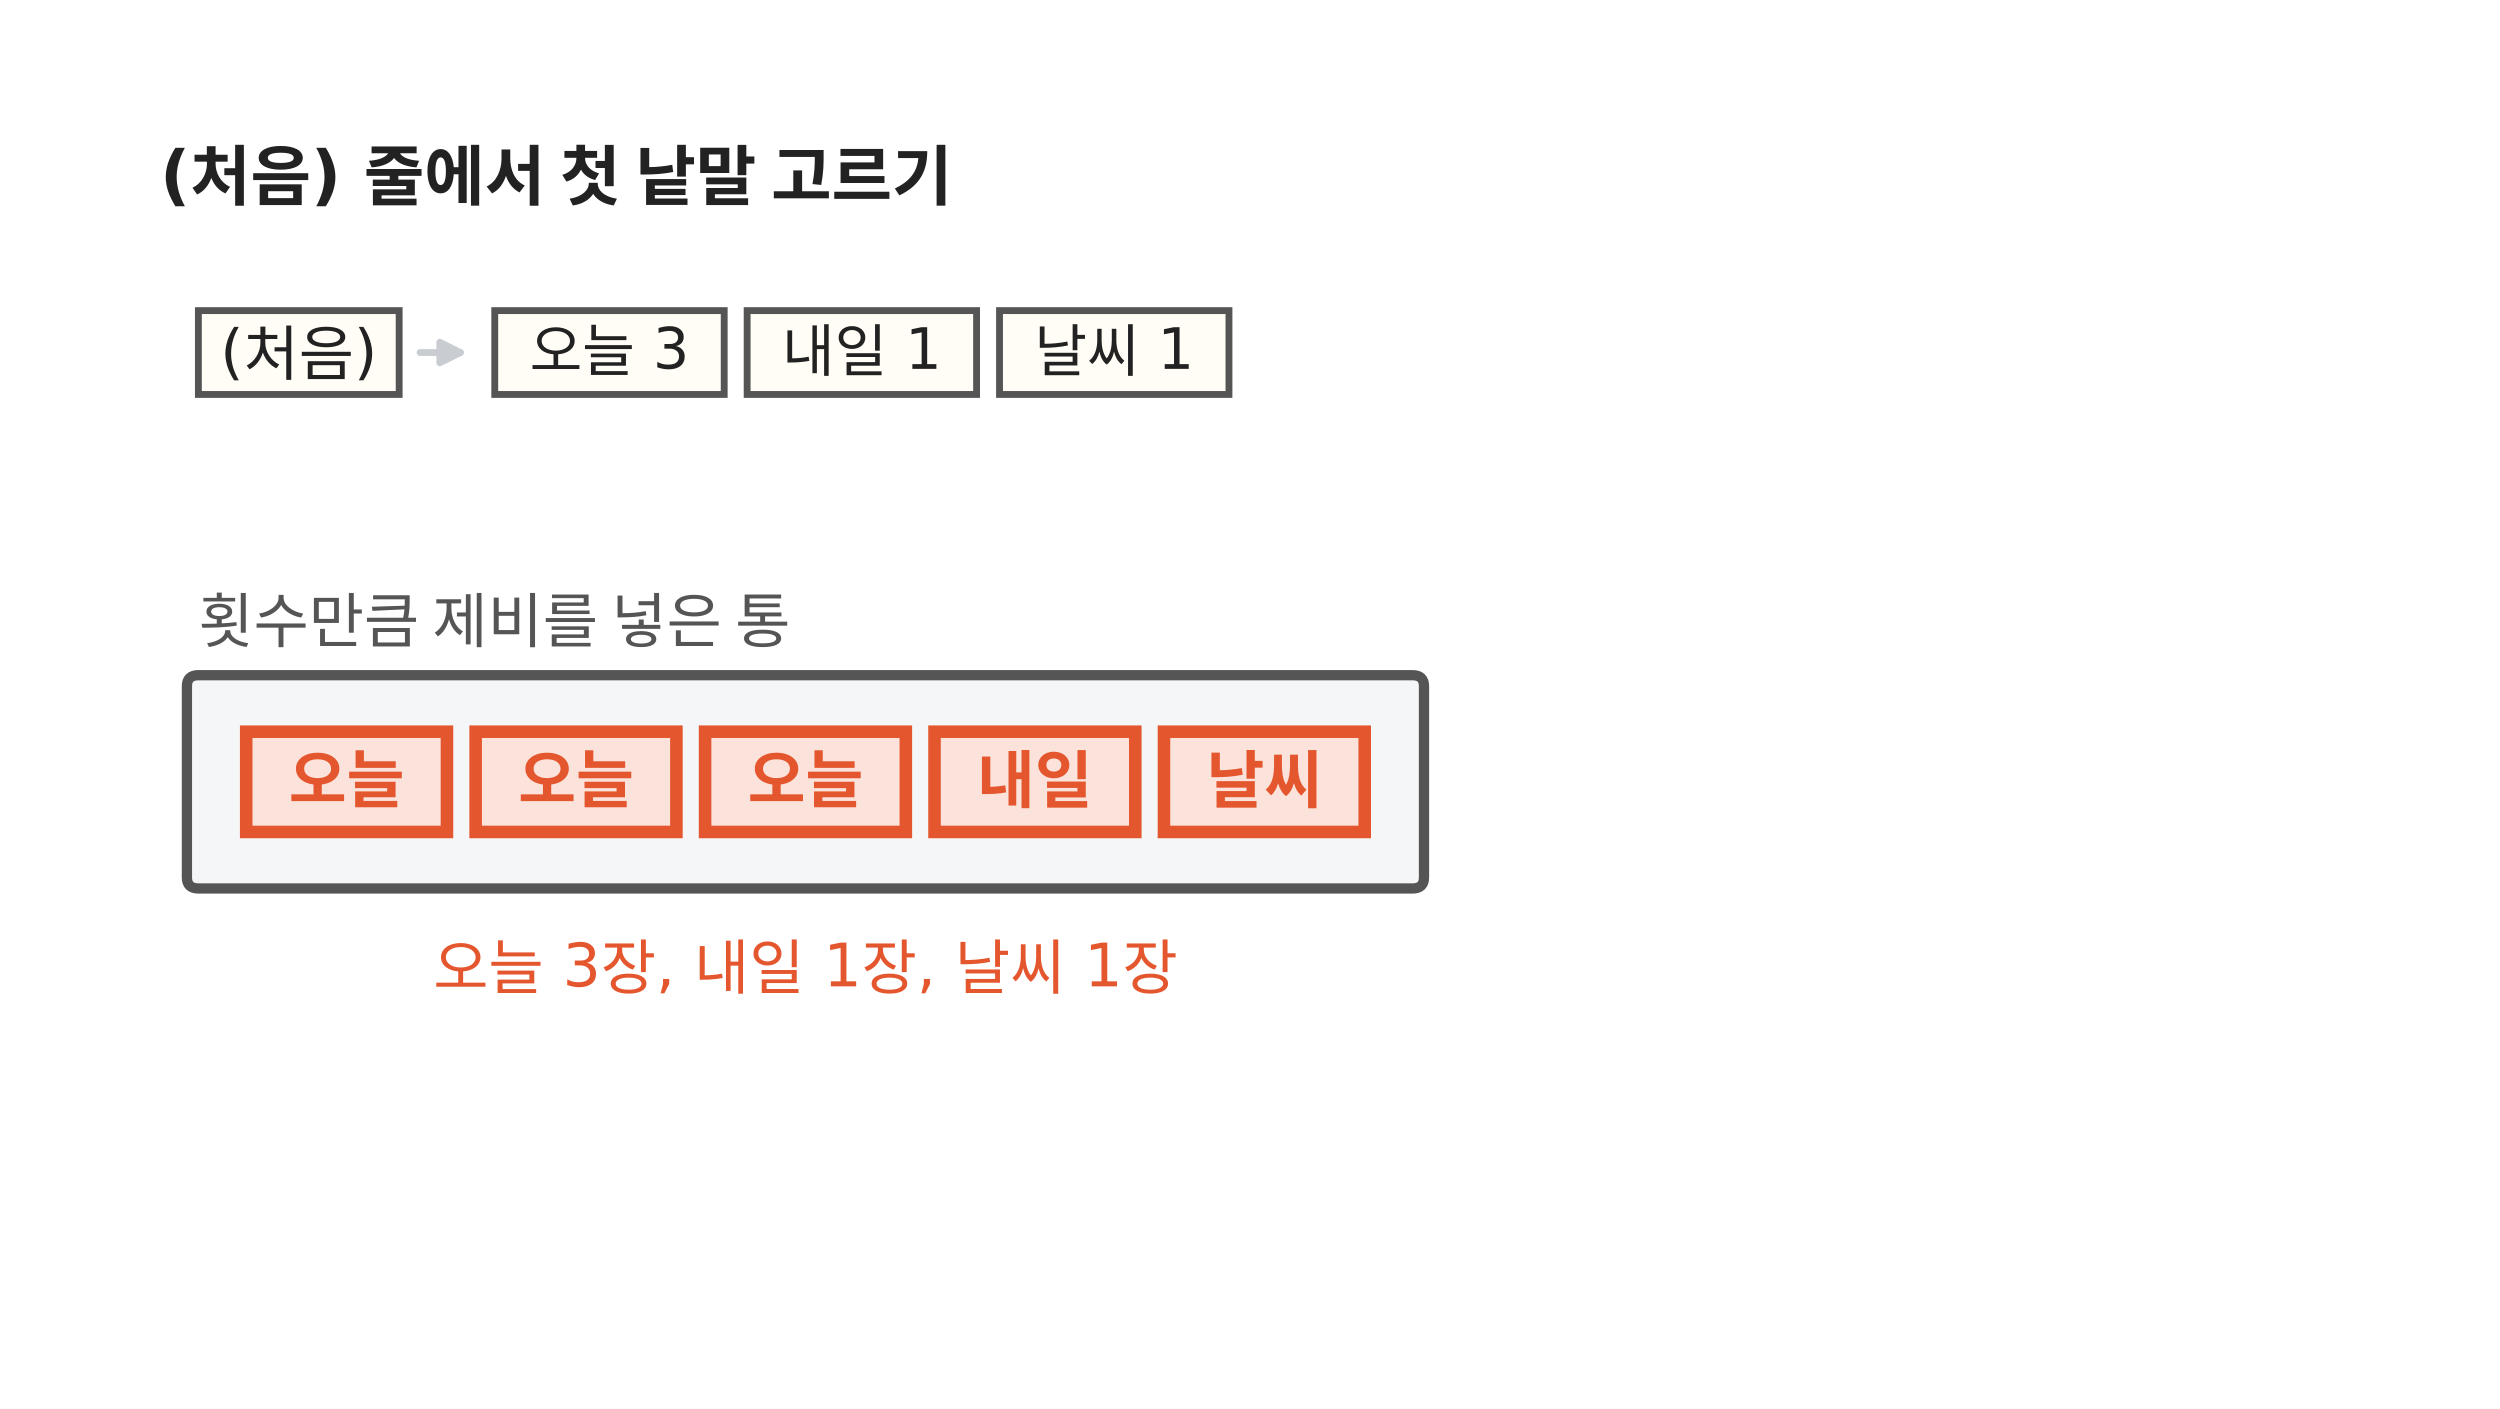
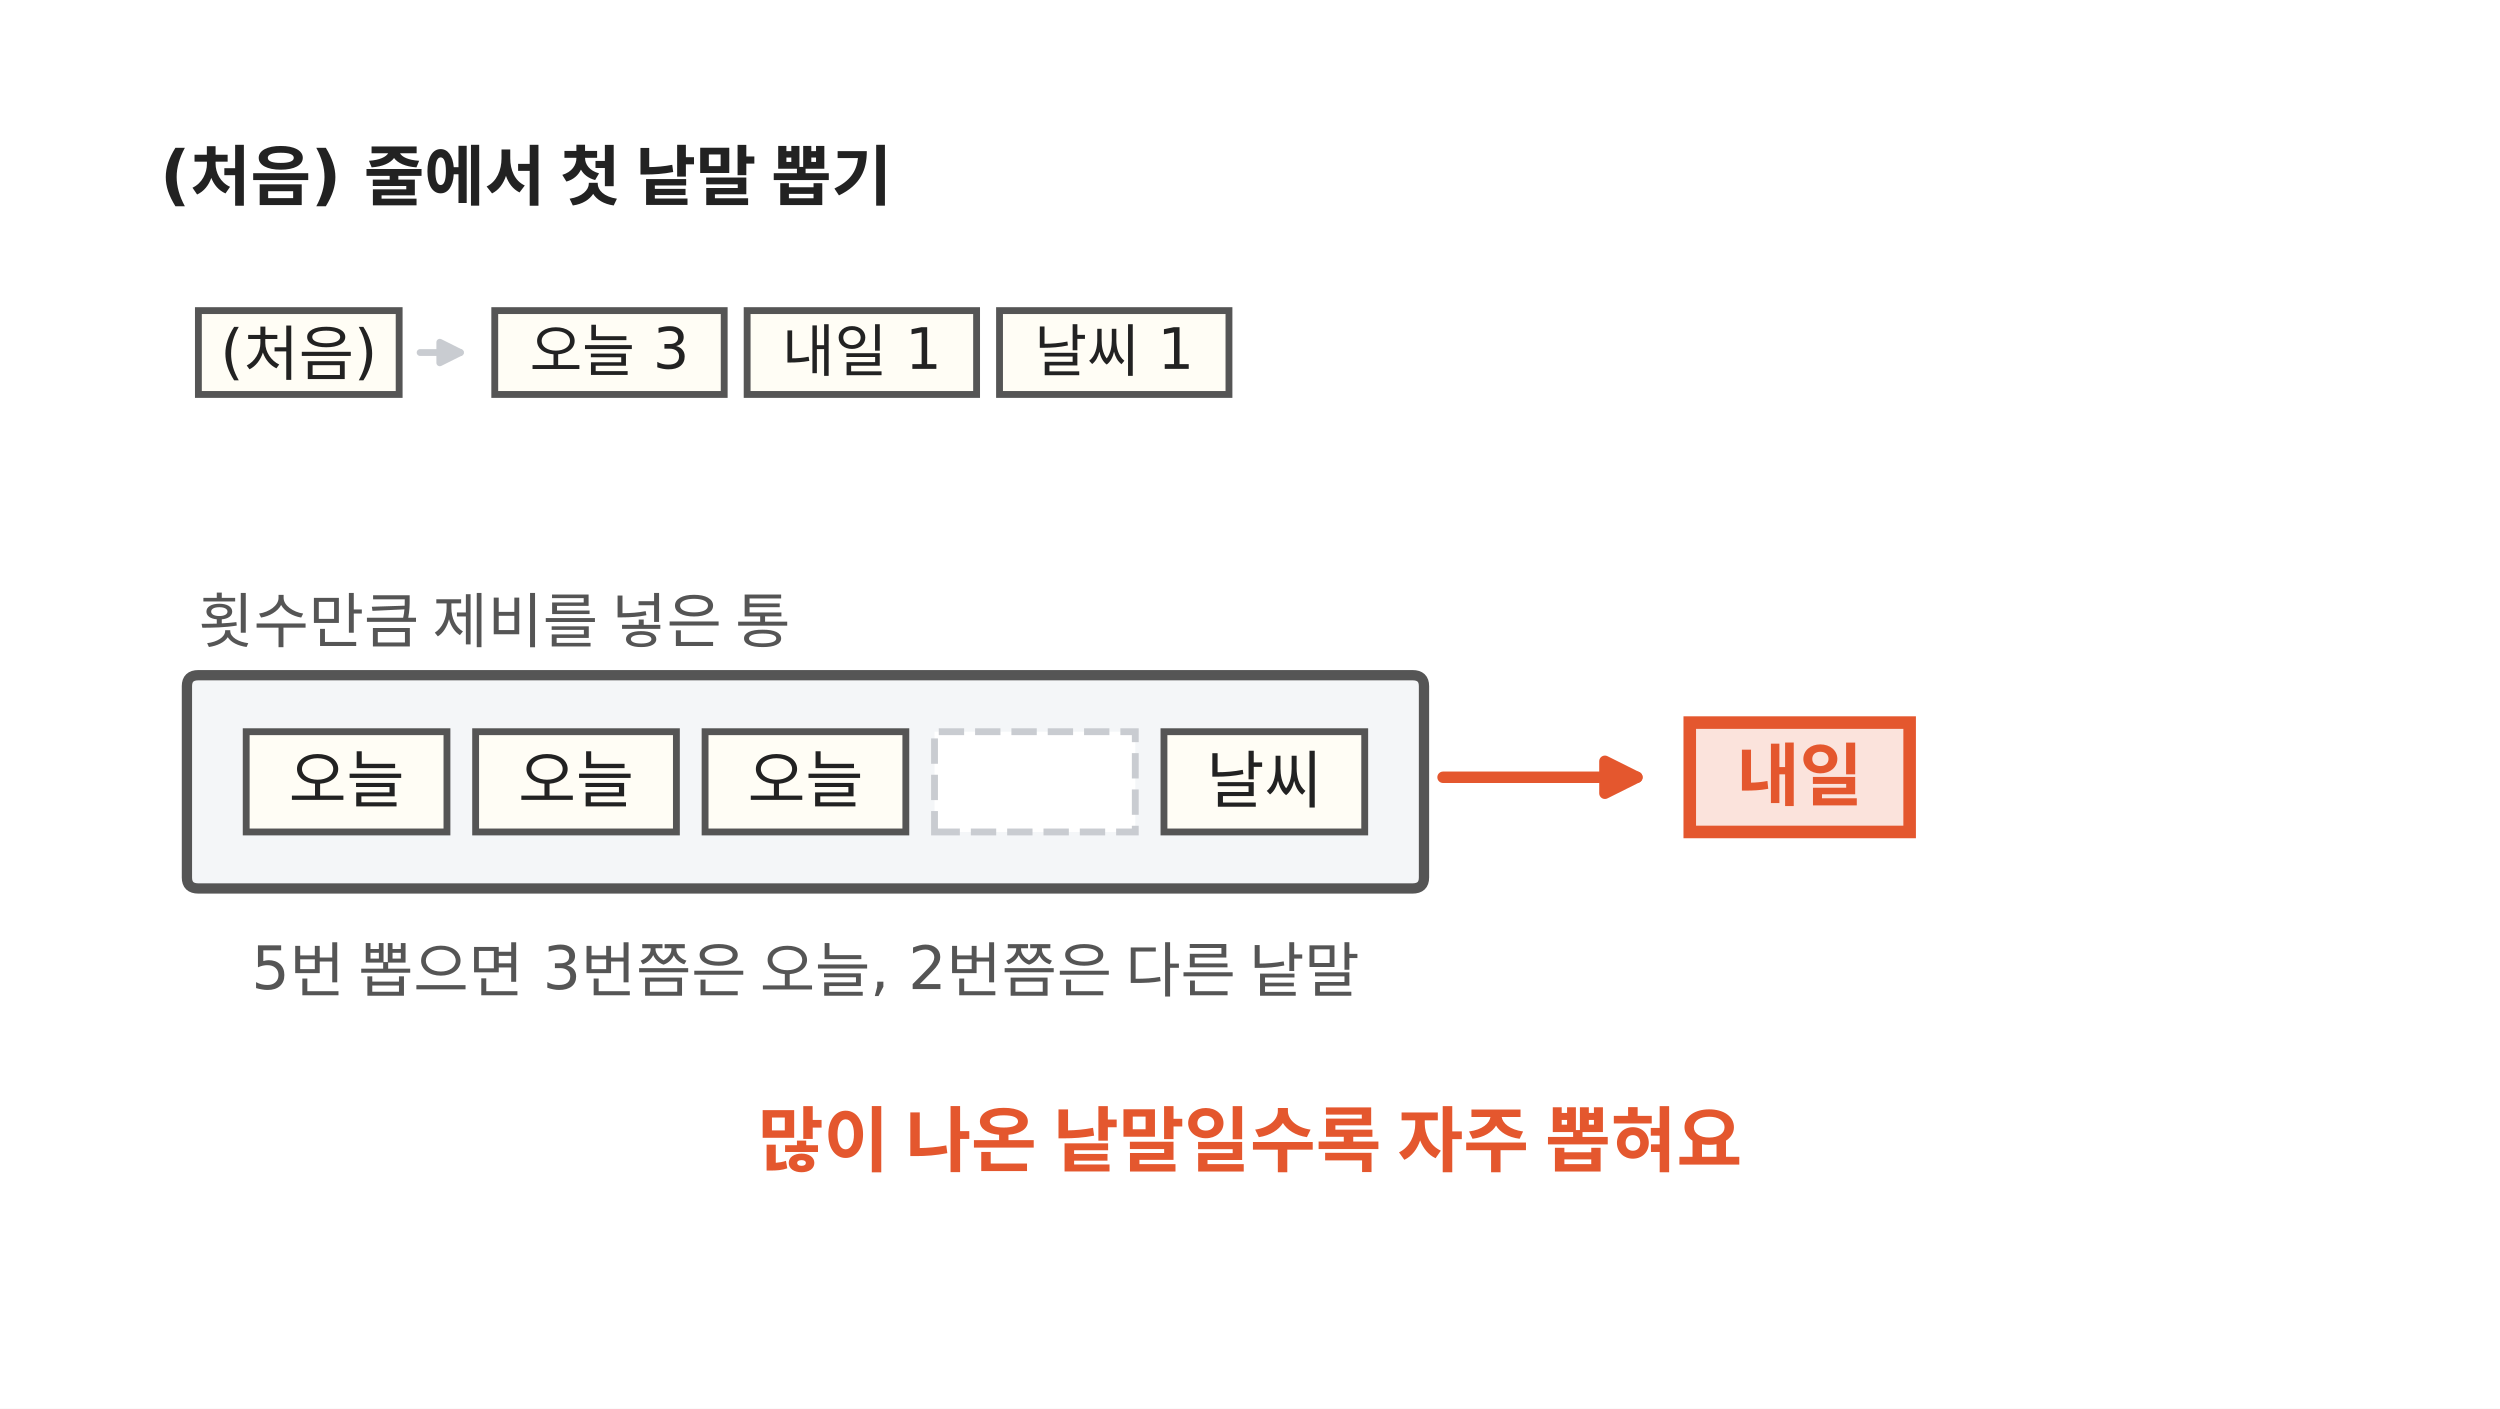
<svg xmlns="http://www.w3.org/2000/svg" width="437.76pt" height="246.672pt" viewBox="0 0 437.76 246.672" version="1.1">
  <defs>
    <style type="text/css">*{stroke-linejoin: round; stroke-linecap: butt}</style>
  </defs>
  <g id="figure_1">
    <g id="patch_1">
      <path d="M 0 246.672  L 437.76 246.672  L 437.76 0  L 0 0  z " style="fill: #ffffff" />
    </g>
    <g id="axes_1">
      <g id="patch_2">
-         <path d="M 18 228.672  L 419.76 228.672  L 419.76 18  L 18 18  L 18 228.672  z " clip-path="url(#p16fcb30456)" style="fill: none" />
+         <path d="M 18 228.672  L 419.76 228.672  L 419.76 18  L 18 18  L 18 228.672  z " clip-path="url(#pa80dc7f58e)" style="fill: none" />
      </g>
      <g id="patch_3">
-         <path d="M 34.74 69.072  L 69.894 69.072  L 69.894 54.389  L 34.74 54.389  z " clip-path="url(#p16fcb30456)" style="fill: #fffdf5; stroke: #555555; stroke-width: 1.2; stroke-linejoin: miter" />
+         <path d="M 34.74 69.072  L 69.894 69.072  L 69.894 54.389  L 34.74 54.389  z " clip-path="url(#pa80dc7f58e)" style="fill: #fffdf5; stroke: #555555; stroke-width: 1.2; stroke-linejoin: miter" />
      </g>
      <g id="patch_4">
-         <path d="M 73.567 61.73  Q 77.761 61.73 80.613 61.73  " clip-path="url(#p16fcb30456)" style="fill: none; stroke: #c9ccd1; stroke-width: 1.2; stroke-linecap: round" />
-         <path d="M 77.013 59.93  L 80.613 61.73  L 77.013 63.53  z " clip-path="url(#p16fcb30456)" style="fill: #c9ccd1; stroke: #c9ccd1; stroke-width: 1.2; stroke-linecap: round" />
+         <path d="M 73.567 61.73  Q 77.761 61.73 80.613 61.73  " clip-path="url(#pa80dc7f58e)" style="fill: none; stroke: #c9ccd1; stroke-width: 1.2; stroke-linecap: round" />
+         <path d="M 77.013 59.93  L 80.613 61.73  L 77.013 63.53  z " clip-path="url(#pa80dc7f58e)" style="fill: #c9ccd1; stroke: #c9ccd1; stroke-width: 1.2; stroke-linecap: round" />
      </g>
      <g id="patch_5">
-         <path d="M 86.634 69.072  L 126.81 69.072  L 126.81 54.389  L 86.634 54.389  z " clip-path="url(#p16fcb30456)" style="fill: #fffdf5; stroke: #555555; stroke-width: 1.2; stroke-linejoin: miter" />
+         <path d="M 86.634 69.072  L 126.81 69.072  L 126.81 54.389  L 86.634 54.389  z " clip-path="url(#pa80dc7f58e)" style="fill: #fffdf5; stroke: #555555; stroke-width: 1.2; stroke-linejoin: miter" />
      </g>
      <g id="patch_6">
-         <path d="M 130.828 69.072  L 171.004 69.072  L 171.004 54.389  L 130.828 54.389  z " clip-path="url(#p16fcb30456)" style="fill: #fffdf5; stroke: #555555; stroke-width: 1.2; stroke-linejoin: miter" />
+         <path d="M 130.828 69.072  L 171.004 69.072  L 171.004 54.389  L 130.828 54.389  z " clip-path="url(#pa80dc7f58e)" style="fill: #fffdf5; stroke: #555555; stroke-width: 1.2; stroke-linejoin: miter" />
      </g>
      <g id="patch_7">
-         <path d="M 175.021 69.072  L 215.197 69.072  L 215.197 54.389  L 175.021 54.389  z " clip-path="url(#p16fcb30456)" style="fill: #fffdf5; stroke: #555555; stroke-width: 1.2; stroke-linejoin: miter" />
+         <path d="M 175.021 69.072  L 215.197 69.072  L 215.197 54.389  L 175.021 54.389  z " clip-path="url(#pa80dc7f58e)" style="fill: #fffdf5; stroke: #555555; stroke-width: 1.2; stroke-linejoin: miter" />
      </g>
      <g id="patch_8">
-         <path d="M 34.74 155.575  L 247.338 155.575  Q 249.347 155.575 249.347 153.66  L 249.347 120.144  Q 249.347 118.229 247.338 118.229  L 34.74 118.229  Q 32.731 118.229 32.731 120.144  L 32.731 153.66  Q 32.731 155.575 34.74 155.575  z " clip-path="url(#p16fcb30456)" style="fill: #f4f6f8; stroke: #555555; stroke-width: 1.8; stroke-linejoin: miter" />
+         <path d="M 34.74 155.575  L 247.338 155.575  Q 249.347 155.575 249.347 153.66  L 249.347 120.144  Q 249.347 118.229 247.338 118.229  L 34.74 118.229  Q 32.731 118.229 32.731 120.144  L 32.731 153.66  Q 32.731 155.575 34.74 155.575  z " clip-path="url(#pa80dc7f58e)" style="fill: #f4f6f8; stroke: #555555; stroke-width: 1.8; stroke-linejoin: miter" />
      </g>
      <g id="patch_9">
-         <path d="M 43.11 145.68  L 78.264 145.68  L 78.264 128.124  L 43.11 128.124  z " clip-path="url(#p16fcb30456)" style="fill: #fbe3dc; stroke: #e4572e; stroke-width: 2.2; stroke-linejoin: miter" />
+         <path d="M 43.11 145.68  L 78.264 145.68  L 78.264 128.124  L 43.11 128.124  z " clip-path="url(#pa80dc7f58e)" style="fill: #fffdf5; stroke: #555555; stroke-width: 1.2; stroke-linejoin: miter" />
      </g>
      <g id="patch_10">
-         <path d="M 83.286 145.68  L 118.44 145.68  L 118.44 128.124  L 83.286 128.124  z " clip-path="url(#p16fcb30456)" style="fill: #fbe3dc; stroke: #e4572e; stroke-width: 2.2; stroke-linejoin: miter" />
+         <path d="M 83.286 145.68  L 118.44 145.68  L 118.44 128.124  L 83.286 128.124  z " clip-path="url(#pa80dc7f58e)" style="fill: #fffdf5; stroke: #555555; stroke-width: 1.2; stroke-linejoin: miter" />
      </g>
      <g id="patch_11">
-         <path d="M 123.462 145.68  L 158.616 145.68  L 158.616 128.124  L 123.462 128.124  z " clip-path="url(#p16fcb30456)" style="fill: #fbe3dc; stroke: #e4572e; stroke-width: 2.2; stroke-linejoin: miter" />
+         <path d="M 123.462 145.68  L 158.616 145.68  L 158.616 128.124  L 123.462 128.124  z " clip-path="url(#pa80dc7f58e)" style="fill: #fffdf5; stroke: #555555; stroke-width: 1.2; stroke-linejoin: miter" />
      </g>
      <g id="patch_12">
-         <path d="M 163.638 145.68  L 198.792 145.68  L 198.792 128.124  L 163.638 128.124  z " clip-path="url(#p16fcb30456)" style="fill: #fbe3dc; stroke: #e4572e; stroke-width: 2.2; stroke-linejoin: miter" />
+         <path d="M 163.638 145.68  L 198.792 145.68  L 198.792 128.124  L 163.638 128.124  z " clip-path="url(#pa80dc7f58e)" style="fill: #ffffff; stroke-dasharray: 4.44,1.92; stroke-dashoffset: 0; stroke: #c9ccd1; stroke-width: 1.2; stroke-linejoin: miter" />
      </g>
      <g id="patch_13">
-         <path d="M 203.814 145.68  L 238.968 145.68  L 238.968 128.124  L 203.814 128.124  z " clip-path="url(#p16fcb30456)" style="fill: #fbe3dc; stroke: #e4572e; stroke-width: 2.2; stroke-linejoin: miter" />
+         <path d="M 203.814 145.68  L 238.968 145.68  L 238.968 128.124  L 203.814 128.124  z " clip-path="url(#pa80dc7f58e)" style="fill: #fffdf5; stroke: #555555; stroke-width: 1.2; stroke-linejoin: miter" />
+       </g>
+       <g id="patch_14">
+         <path d="M 252.682 136.104  Q 270.772 136.104 286.627 136.104  " clip-path="url(#pa80dc7f58e)" style="fill: none; stroke: #e4572e; stroke-width: 2; stroke-linecap: round" />
+         <path d="M 281.027 133.304  L 286.627 136.104  L 281.027 138.904  z " clip-path="url(#pa80dc7f58e)" style="fill: #e4572e; stroke: #e4572e; stroke-width: 2; stroke-linecap: round" />
+       </g>
+       <g id="patch_15">
+         <path d="M 295.884 145.68  L 334.386 145.68  L 334.386 126.528  L 295.884 126.528  z " clip-path="url(#pa80dc7f58e)" style="fill: #fbe3dc; stroke: #e4572e; stroke-width: 2.2; stroke-linejoin: miter" />
      </g>
      <g id="text_1">
-         <text style="fill: #222222; font: 700 11.5px 'Apple SD Gothic Neo', 'Noto Sans KR', 'Malgun Gothic', 'DejaVu Sans', 'Bitstream Vera Sans', 'Computer Modern Sans Serif', 'Lucida Grande', 'Verdana', 'Geneva', 'Lucid', 'Arial', 'Helvetica', 'Avant Garde', sans-serif; text-anchor: start" x="28.044" y="34.599" transform="rotate(-0 28.044 34.59894)">(처음) 줄에서 첫 낱말 고르기</text>
+         <text style="fill: #222222; font: 700 11.5px 'Apple SD Gothic Neo', 'Noto Sans KR', 'Malgun Gothic', 'DejaVu Sans', 'Bitstream Vera Sans', 'Computer Modern Sans Serif', 'Lucida Grande', 'Verdana', 'Geneva', 'Lucid', 'Arial', 'Helvetica', 'Avant Garde', sans-serif; text-anchor: start" x="28.044" y="34.599" transform="rotate(-0 28.044 34.59894)">(처음) 줄에서 첫 낱말 뽑기</text>
      </g>
      <g id="text_2">
        <text style="fill: #222222; font: 10.5px 'Apple SD Gothic Neo', 'Noto Sans KR', 'Malgun Gothic', 'DejaVu Sans', 'Bitstream Vera Sans', 'Computer Modern Sans Serif', 'Lucida Grande', 'Verdana', 'Geneva', 'Lucid', 'Arial', 'Helvetica', 'Avant Garde', sans-serif; text-anchor: middle" x="52.317" y="65.207" transform="rotate(-0 52.317 65.20688)">(처음)</text>
      </g>
      <g id="text_3">
        <text style="fill: #222222; font: 10px 'Apple SD Gothic Neo', 'Noto Sans KR', 'Malgun Gothic', 'DejaVu Sans', 'Bitstream Vera Sans', 'Computer Modern Sans Serif', 'Lucida Grande', 'Verdana', 'Geneva', 'Lucid', 'Arial', 'Helvetica', 'Avant Garde', sans-serif; text-anchor: middle" x="106.722" y="64.991" transform="rotate(-0 106.722 64.99056)">오늘 3</text>
      </g>
      <g id="text_4">
        <text style="fill: #222222; font: 10px 'Apple SD Gothic Neo', 'Noto Sans KR', 'Malgun Gothic', 'DejaVu Sans', 'Bitstream Vera Sans', 'Computer Modern Sans Serif', 'Lucida Grande', 'Verdana', 'Geneva', 'Lucid', 'Arial', 'Helvetica', 'Avant Garde', sans-serif; text-anchor: middle" x="150.916" y="65.041" transform="rotate(-0 150.9156 65.04134)">내일 1</text>
      </g>
      <g id="text_5">
        <text style="fill: #222222; font: 10px 'Apple SD Gothic Neo', 'Noto Sans KR', 'Malgun Gothic', 'DejaVu Sans', 'Bitstream Vera Sans', 'Computer Modern Sans Serif', 'Lucida Grande', 'Verdana', 'Geneva', 'Lucid', 'Arial', 'Helvetica', 'Avant Garde', sans-serif; text-anchor: middle" x="195.109" y="65.041" transform="rotate(-0 195.1092 65.04134)">날씨 1</text>
      </g>
      <g id="text_6">
        <text style="fill: #555555; font: 10.5px 'Apple SD Gothic Neo', 'Noto Sans KR', 'Malgun Gothic', 'DejaVu Sans', 'Bitstream Vera Sans', 'Computer Modern Sans Serif', 'Lucida Grande', 'Verdana', 'Geneva', 'Lucid', 'Arial', 'Helvetica', 'Avant Garde', sans-serif; text-anchor: start" x="34.74" y="112.512" transform="rotate(-0 34.74 112.5116)">횟수만큼 제비를 넣은 통</text>
      </g>
      <g id="text_7">
-         <text style="fill: #e4572e; font: 700 11px 'Apple SD Gothic Neo', 'Noto Sans KR', 'Malgun Gothic', 'DejaVu Sans', 'Bitstream Vera Sans', 'Computer Modern Sans Serif', 'Lucida Grande', 'Verdana', 'Geneva', 'Lucid', 'Arial', 'Helvetica', 'Avant Garde', sans-serif; text-anchor: middle" x="60.687" y="140.488" transform="rotate(-0 60.687 140.4882)">오늘</text>
+         <text style="fill: #222222; font: 11px 'Apple SD Gothic Neo', 'Noto Sans KR', 'Malgun Gothic', 'DejaVu Sans', 'Bitstream Vera Sans', 'Computer Modern Sans Serif', 'Lucida Grande', 'Verdana', 'Geneva', 'Lucid', 'Arial', 'Helvetica', 'Avant Garde', sans-serif; text-anchor: middle" x="60.687" y="140.488" transform="rotate(-0 60.687 140.4882)">오늘</text>
      </g>
      <g id="text_8">
-         <text style="fill: #e4572e; font: 700 11px 'Apple SD Gothic Neo', 'Noto Sans KR', 'Malgun Gothic', 'DejaVu Sans', 'Bitstream Vera Sans', 'Computer Modern Sans Serif', 'Lucida Grande', 'Verdana', 'Geneva', 'Lucid', 'Arial', 'Helvetica', 'Avant Garde', sans-serif; text-anchor: middle" x="100.863" y="140.488" transform="rotate(-0 100.863 140.4882)">오늘</text>
+         <text style="fill: #222222; font: 11px 'Apple SD Gothic Neo', 'Noto Sans KR', 'Malgun Gothic', 'DejaVu Sans', 'Bitstream Vera Sans', 'Computer Modern Sans Serif', 'Lucida Grande', 'Verdana', 'Geneva', 'Lucid', 'Arial', 'Helvetica', 'Avant Garde', sans-serif; text-anchor: middle" x="100.863" y="140.488" transform="rotate(-0 100.863 140.4882)">오늘</text>
      </g>
      <g id="text_9">
-         <text style="fill: #e4572e; font: 700 11px 'Apple SD Gothic Neo', 'Noto Sans KR', 'Malgun Gothic', 'DejaVu Sans', 'Bitstream Vera Sans', 'Computer Modern Sans Serif', 'Lucida Grande', 'Verdana', 'Geneva', 'Lucid', 'Arial', 'Helvetica', 'Avant Garde', sans-serif; text-anchor: middle" x="141.039" y="140.488" transform="rotate(-0 141.039 140.4882)">오늘</text>
+         <text style="fill: #222222; font: 11px 'Apple SD Gothic Neo', 'Noto Sans KR', 'Malgun Gothic', 'DejaVu Sans', 'Bitstream Vera Sans', 'Computer Modern Sans Serif', 'Lucida Grande', 'Verdana', 'Geneva', 'Lucid', 'Arial', 'Helvetica', 'Avant Garde', sans-serif; text-anchor: middle" x="141.039" y="140.488" transform="rotate(-0 141.039 140.4882)">오늘</text>
      </g>
      <g id="text_10">
-         <text style="fill: #e4572e; font: 700 11px 'Apple SD Gothic Neo', 'Noto Sans KR', 'Malgun Gothic', 'DejaVu Sans', 'Bitstream Vera Sans', 'Computer Modern Sans Serif', 'Lucida Grande', 'Verdana', 'Geneva', 'Lucid', 'Arial', 'Helvetica', 'Avant Garde', sans-serif; text-anchor: middle" x="181.215" y="140.544" transform="rotate(-0 181.215 140.544)">내일</text>
+         <text style="fill: #222222; font: 11px 'Apple SD Gothic Neo', 'Noto Sans KR', 'Malgun Gothic', 'DejaVu Sans', 'Bitstream Vera Sans', 'Computer Modern Sans Serif', 'Lucida Grande', 'Verdana', 'Geneva', 'Lucid', 'Arial', 'Helvetica', 'Avant Garde', sans-serif; text-anchor: middle" x="221.391" y="140.544" transform="rotate(-0 221.391 140.544)">날씨</text>
      </g>
      <g id="text_11">
-         <text style="fill: #e4572e; font: 700 11px 'Apple SD Gothic Neo', 'Noto Sans KR', 'Malgun Gothic', 'DejaVu Sans', 'Bitstream Vera Sans', 'Computer Modern Sans Serif', 'Lucida Grande', 'Verdana', 'Geneva', 'Lucid', 'Arial', 'Helvetica', 'Avant Garde', sans-serif; text-anchor: middle" x="221.391" y="140.544" transform="rotate(-0 221.391 140.544)">날씨</text>
+         <text style="fill: #e4572e; font: 700 12px 'Apple SD Gothic Neo', 'Noto Sans KR', 'Malgun Gothic', 'DejaVu Sans', 'Bitstream Vera Sans', 'Computer Modern Sans Serif', 'Lucida Grande', 'Verdana', 'Geneva', 'Lucid', 'Arial', 'Helvetica', 'Avant Garde', sans-serif; text-anchor: middle" x="315.135" y="140.077" transform="rotate(-0 315.135 140.0771)">내일</text>
      </g>
      <g id="text_12">
-         <text style="fill: #e4572e; font: 10.5px 'Apple SD Gothic Neo', 'Noto Sans KR', 'Malgun Gothic', 'DejaVu Sans', 'Bitstream Vera Sans', 'Computer Modern Sans Serif', 'Lucida Grande', 'Verdana', 'Geneva', 'Lucid', 'Arial', 'Helvetica', 'Avant Garde', sans-serif; text-anchor: middle" x="141.039" y="173.191" transform="rotate(-0 141.039 173.1908)">오늘 3장, 내일 1장, 날씨 1장</text>
+         <text style="fill: #555555; font: 10.5px 'Apple SD Gothic Neo', 'Noto Sans KR', 'Malgun Gothic', 'DejaVu Sans', 'Bitstream Vera Sans', 'Computer Modern Sans Serif', 'Lucida Grande', 'Verdana', 'Geneva', 'Lucid', 'Arial', 'Helvetica', 'Avant Garde', sans-serif; text-anchor: middle" x="141.039" y="173.191" transform="rotate(-0 141.039 173.1908)">5번 뽑으면 3번쯤은 오늘, 2번쯤은 다른 낱말</text>
+       </g>
+       <g id="text_13">
+         <text style="fill: #e4572e; font: 700 12.5px 'Apple SD Gothic Neo', 'Noto Sans KR', 'Malgun Gothic', 'DejaVu Sans', 'Bitstream Vera Sans', 'Computer Modern Sans Serif', 'Lucida Grande', 'Verdana', 'Geneva', 'Lucid', 'Arial', 'Helvetica', 'Avant Garde', sans-serif; text-anchor: middle" x="218.88" y="204.158" transform="rotate(-0 218.88 204.1579)">많이 나온 낱말일수록 자주 뽑혀요</text>
      </g>
    </g>
  </g>
  <defs>
-     <clipPath id="p16fcb30456">
+     <clipPath id="pa80dc7f58e">
      <rect x="18" y="18" width="401.76" height="210.672" />
    </clipPath>
  </defs>
</svg>
